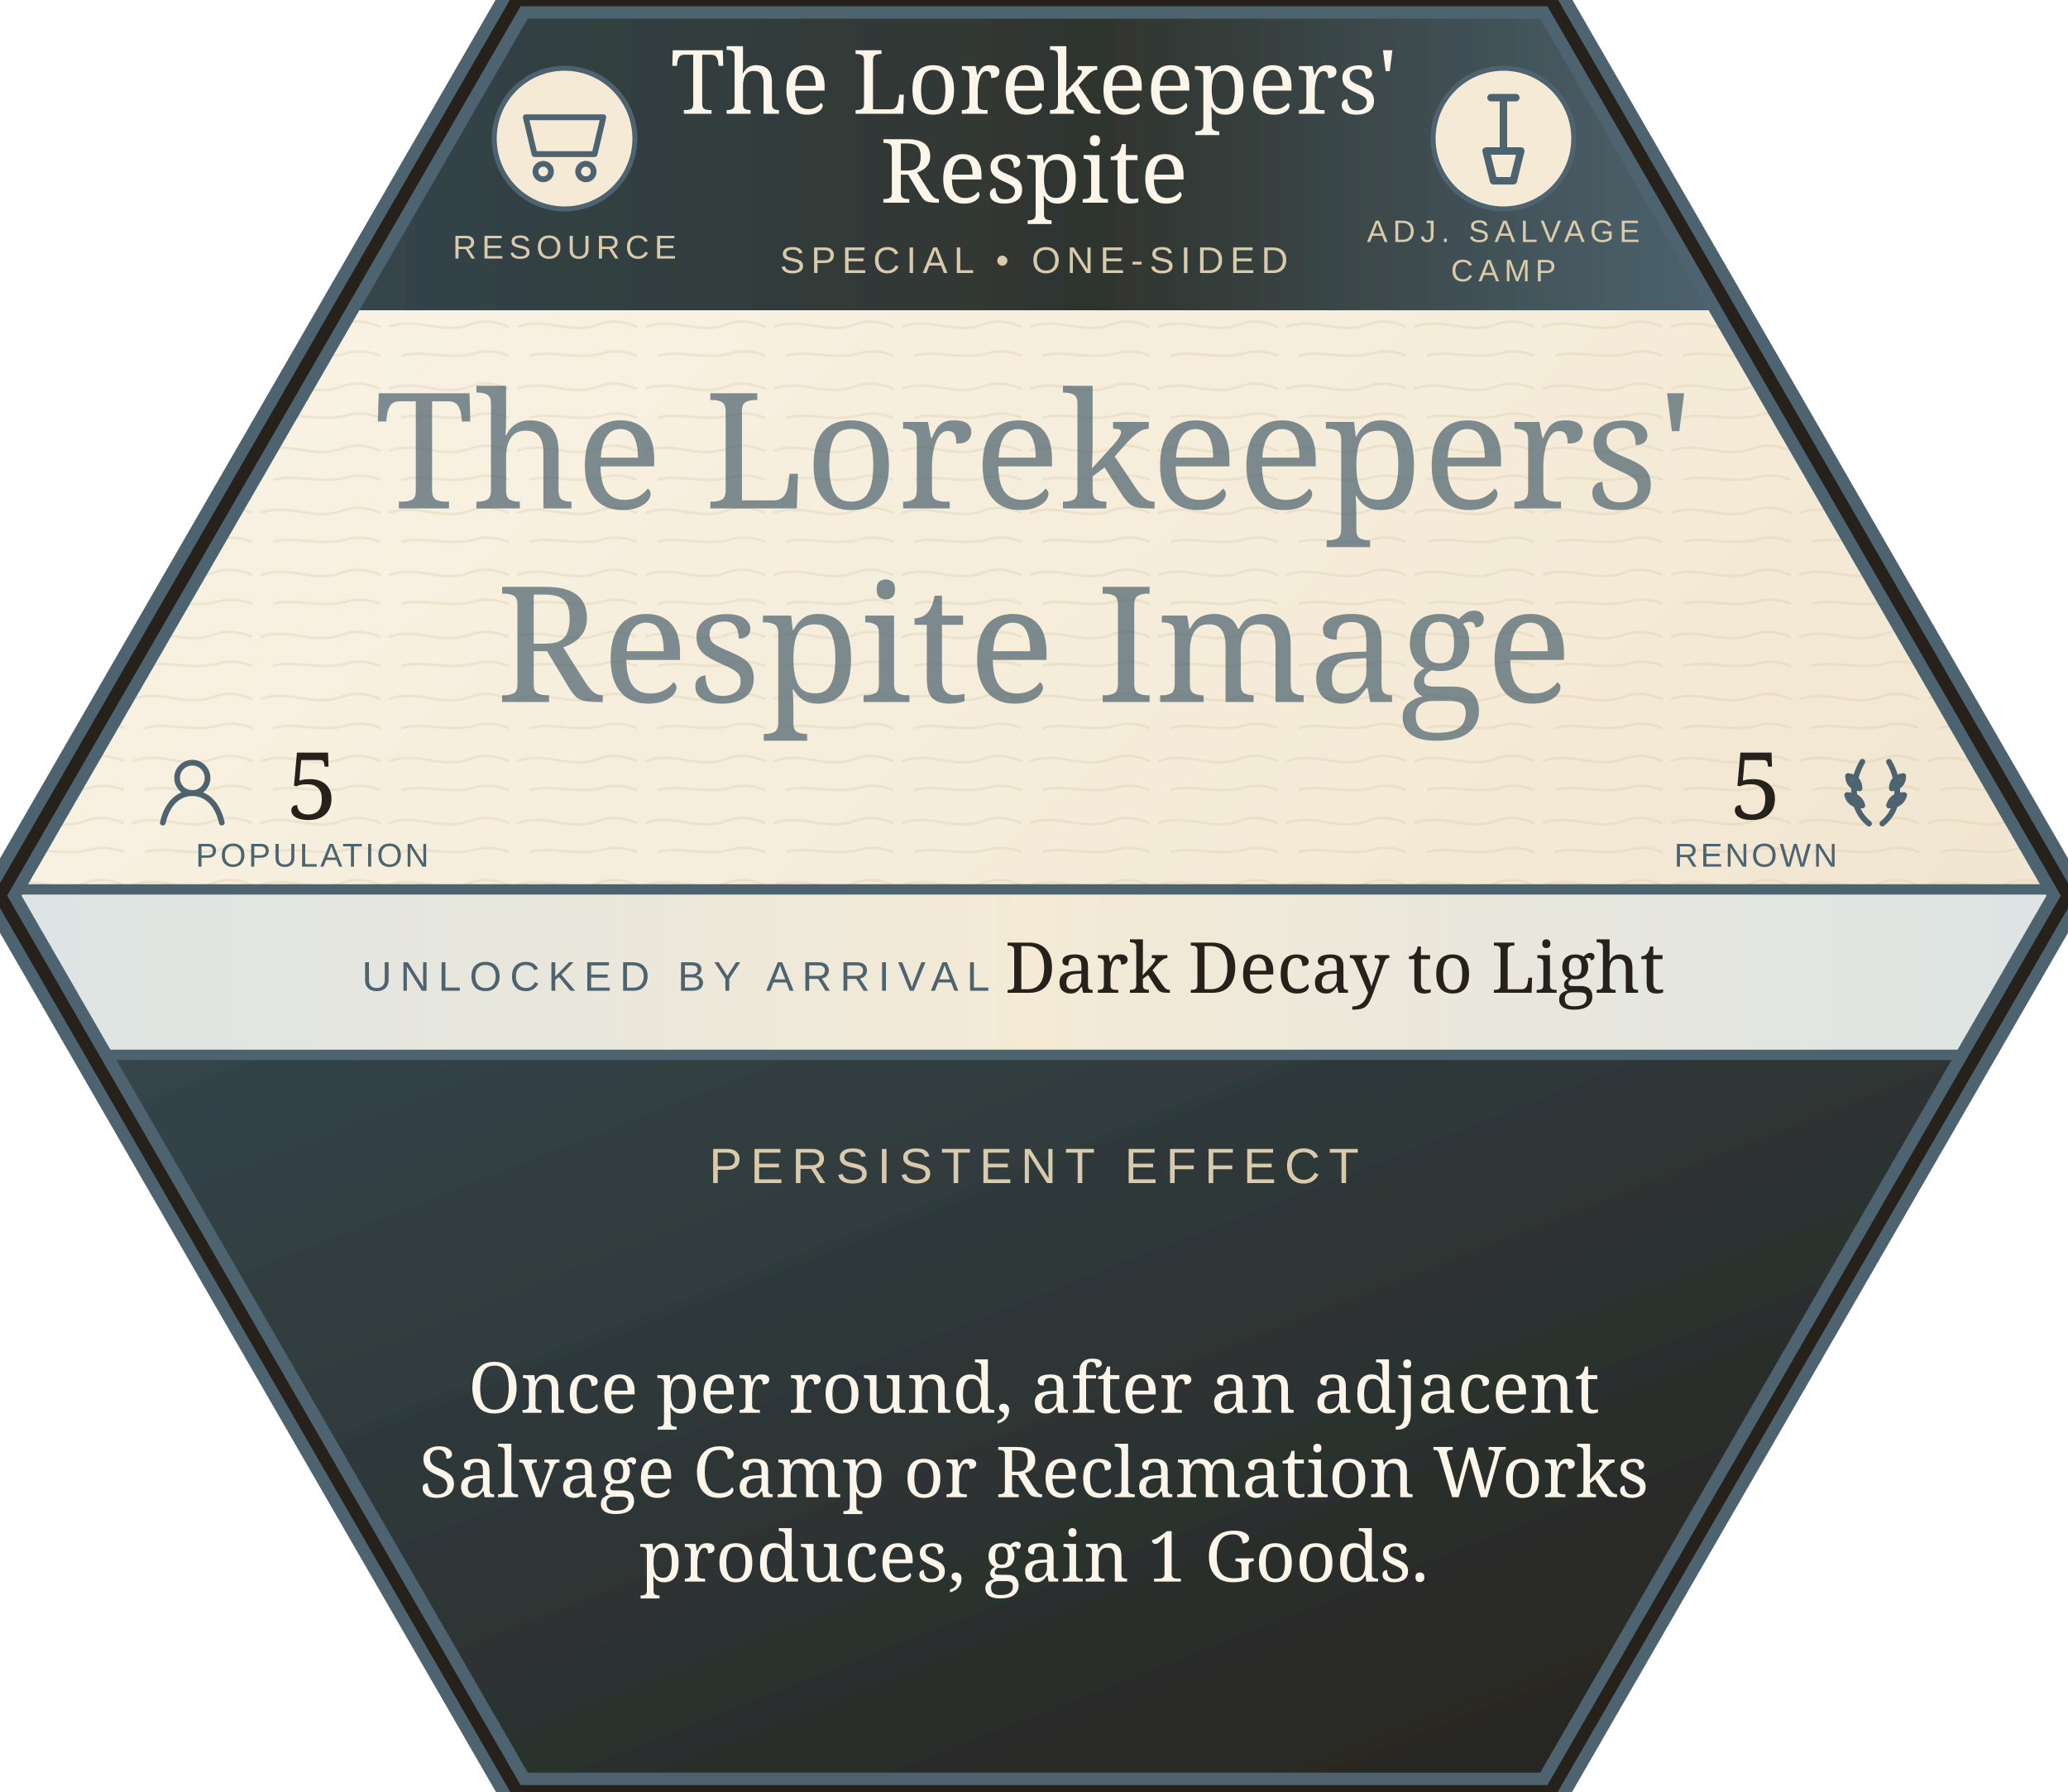
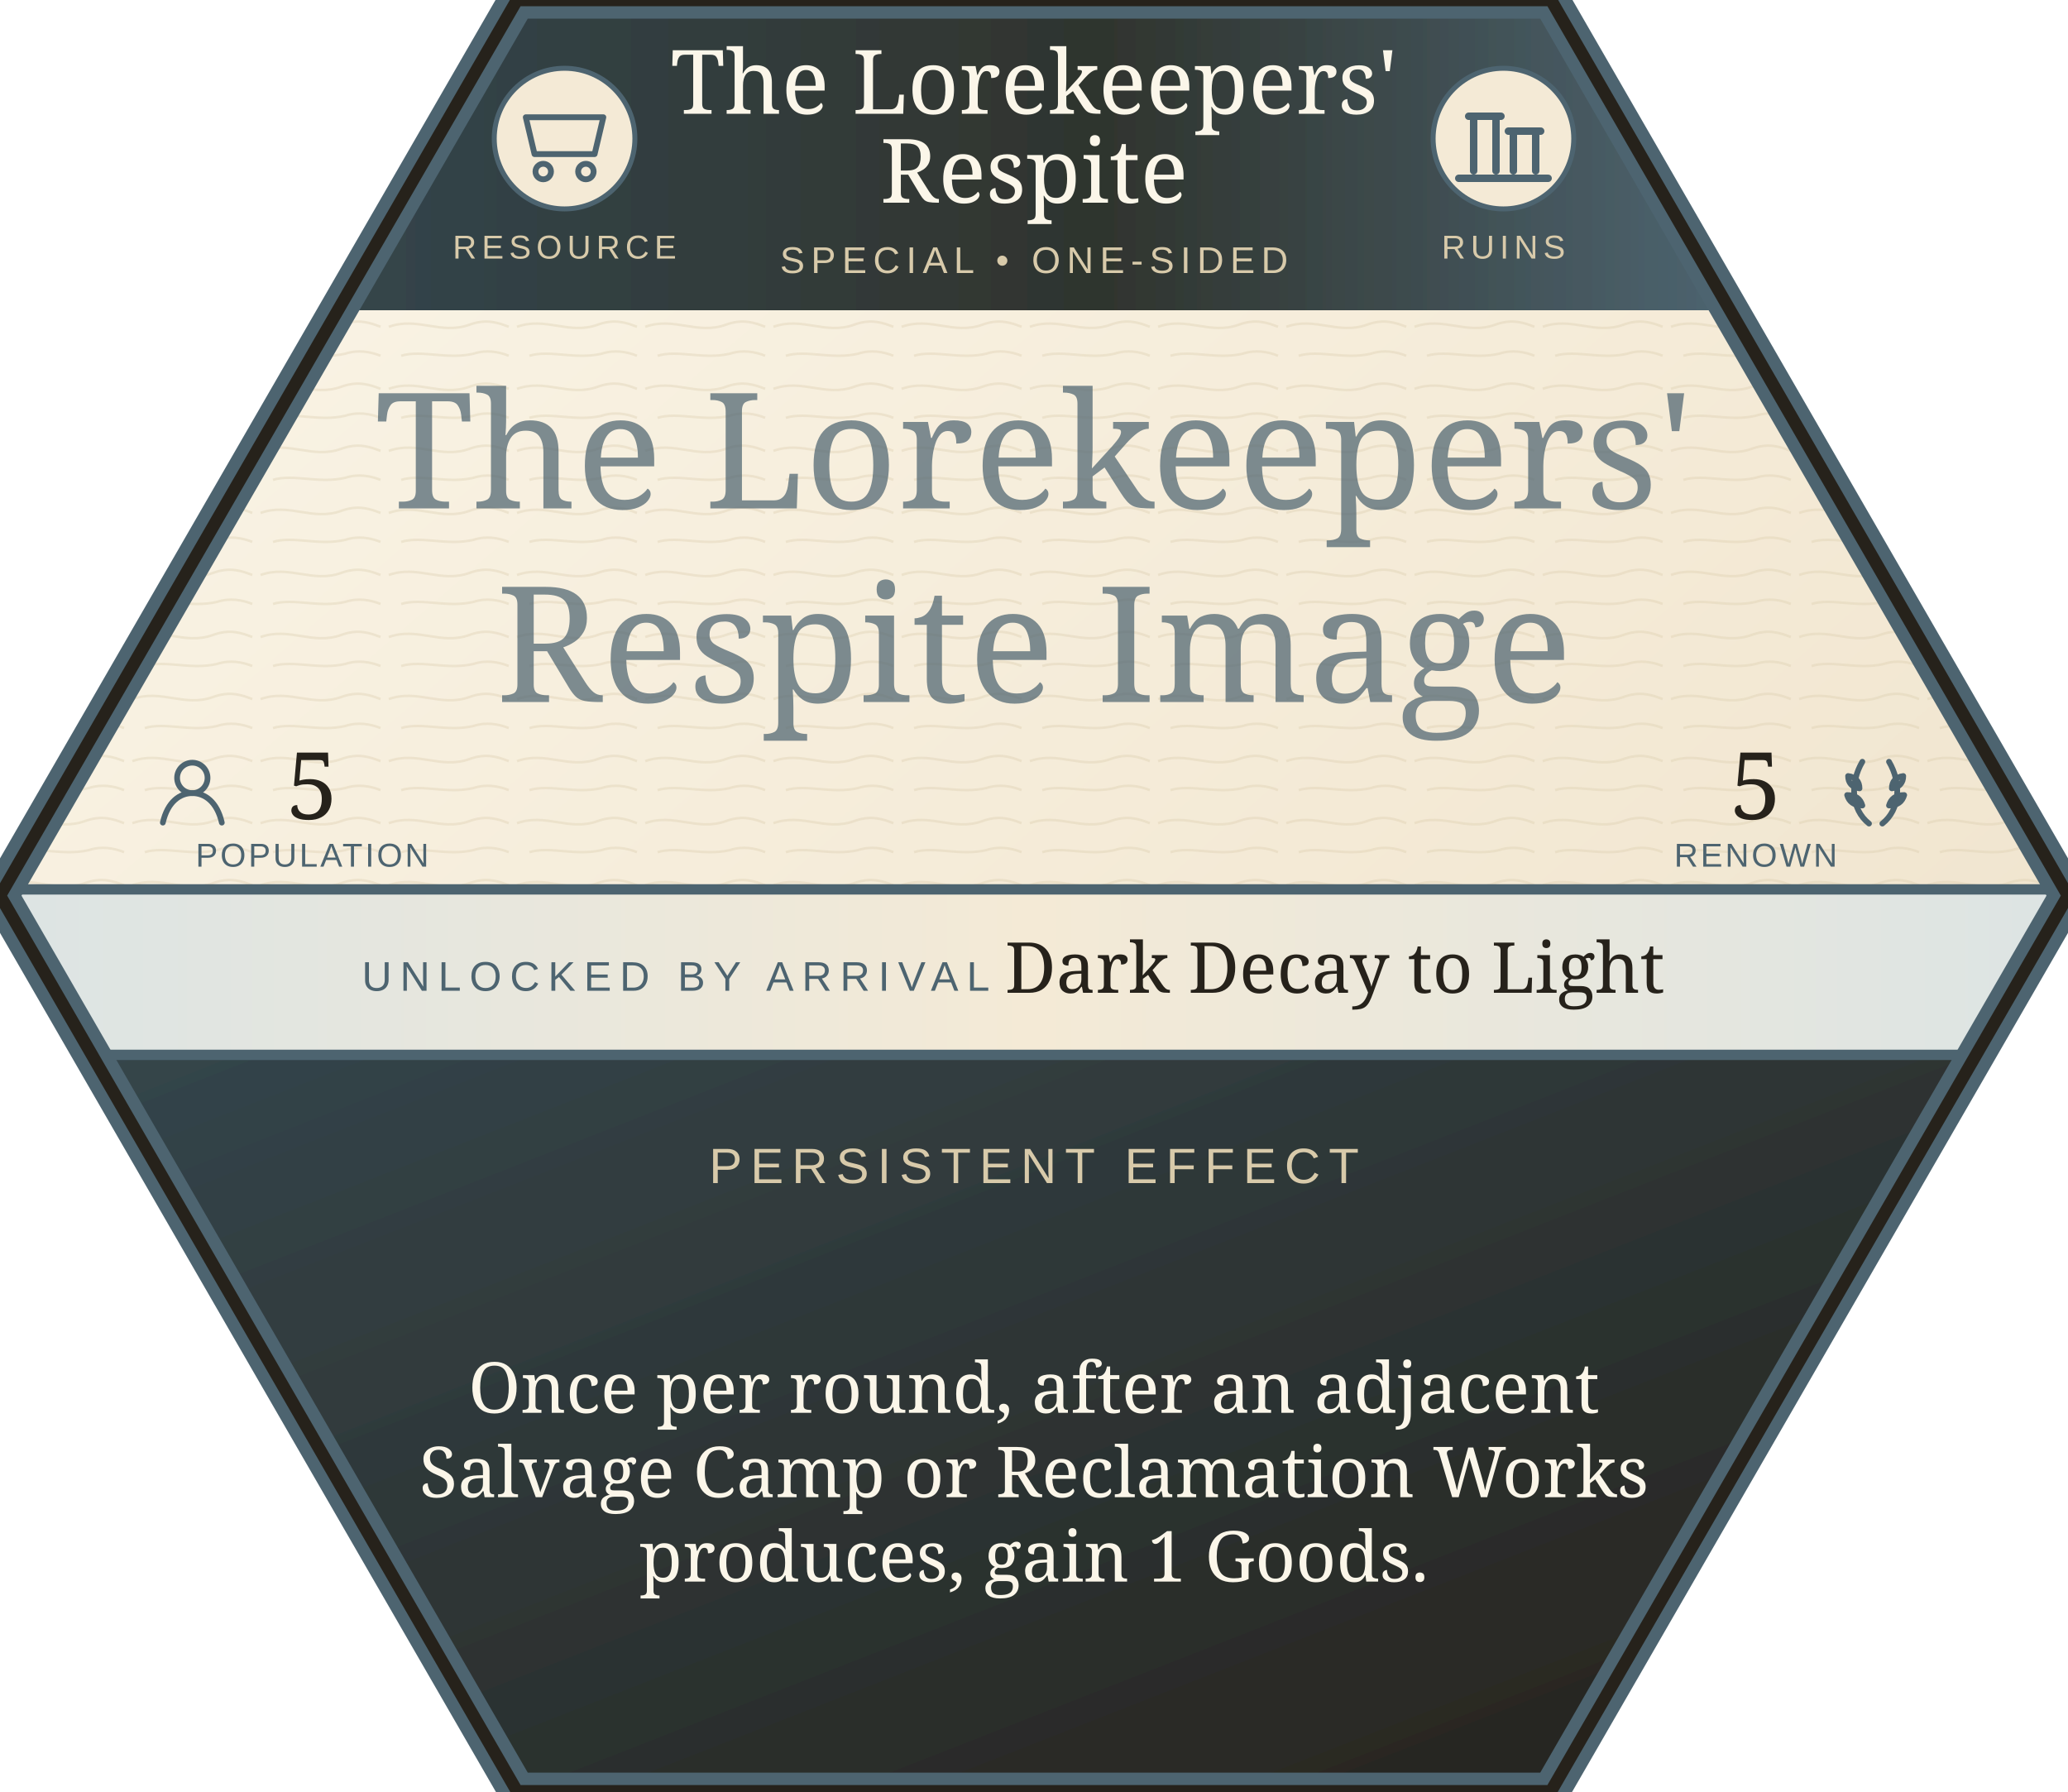
<svg xmlns="http://www.w3.org/2000/svg" data-template-version="1.13" data-source-id="special_the_lorekeepers_respite" data-kind="special" data-face="one-sided" data-footprint="single" data-size-hexes="1" width="60mm" height="51.962mm" viewBox="0 0 1000 866.025" role="img" aria-labelledby="title desc">
  <defs>
    <clipPath id="trim-clip">
      <path d="M250 0H750L1000 433.013 750 866.025H250L0 433.013Z" />
    </clipPath>
    <clipPath id="artwork-clip">
      <path d="M163 150H837L998.261 430H1.739Z" />
    </clipPath>
    <linearGradient id="paper" x1="0" y1="0" x2="1" y2="1">
      <stop offset="0" stop-color="#fbf6e9" />
      <stop offset=".55" stop-color="#f4ead6" />
      <stop offset="1" stop-color="#ede0c8" />
    </linearGradient>
    <linearGradient id="header" x1="0" y1="0" x2="1" y2="0">
      <stop offset="0" stop-color="#34454b" />
      <stop offset=".55" stop-color="#2f342e" />
      <stop offset="1" stop-color="#4d6470" />
    </linearGradient>
    <linearGradient id="unlock" x1="0" y1="0" x2="1" y2="0">
      <stop offset="0" stop-color="#dce4e4" />
      <stop offset=".5" stop-color="#f4ead6" />
      <stop offset="1" stop-color="#dce4e4" />
    </linearGradient>
    <linearGradient id="rules" x1="0" y1="0" x2="1" y2="1">
      <stop offset="0" stop-color="#34454b" />
      <stop offset="1" stop-color="#26221b" />
    </linearGradient>
    <pattern id="paper-fibres" width="62" height="30" patternUnits="userSpaceOnUse">
      <path d="M2 8c14-5 25 4 39-1 8-3 14-1 19 1M8 22c10-3 22 2 35-1 6-2 12-1 17 1" fill="none" stroke="#d8caaa" stroke-width="1.2" opacity=".34" />
    </pattern>
    <filter id="soft-shadow" x="-12%" y="-12%" width="124%" height="128%">
      <feDropShadow dx="0" dy="7" stdDeviation="7" flood-color="#151711" flood-opacity=".24" />
    </filter>
    <symbol id="icon-category-placeholder" viewBox="0 0 100 100">
      <path d="M24 74 68 30M33 20l47 47M24 74l-8 10 10-8M68 30l12-10M33 20l-9-7-11 11 7 9M80 67l7 9-11 11-9-7" />
    </symbol>
    <symbol id="icon-population" viewBox="0 0 100 100">
      <circle cx="50" cy="35" r="16" />
      <path d="M19 82c5-22 18-31 31-31s26 9 31 31" />
    </symbol>
    <symbol id="icon-renown" viewBox="0 0 100 100">
      <path d="M43 83C24 68 23 40 36 18M57 83c19-15 20-43 7-65" />
      <path d="M36 64C27 64 22 60 20 53c9 0 14 4 16 11ZM33 46C25 45 21 40 21 33c8 1 12 6 12 13ZM64 64c9 0 14-4 16-11-9 0-14 4-16 11ZM67 46c8-1 12-6 12-13-8 1-12 6-12 13Z" />
    </symbol>
    <style>
      @font-face{font-family:Almendra;src:url('../../../src/assets/fonts/almendra-latin-regular.woff2') format('woff2');font-weight:400}
      @font-face{font-family:Alegreya;src:url('../../../src/assets/fonts/alegreya-latin-variable.woff2') format('woff2');font-weight:400 500}
      @font-face{font-family:'Alegreya Sans';src:url('../../../src/assets/fonts/alegreya-sans-latin-medium.woff2') format('woff2');font-weight:500}
      text{font-family:Alegreya,Georgia,serif;fill:#26221b}.title{font-family:Almendra,Georgia,serif;font-size:46px;fill:#fbf6e9}.title.second{font-size:43px}
      .side,.corner,.score-label,.unlock-label,.kicker{font-family:'Alegreya Sans',Arial,sans-serif;font-weight:500;letter-spacing:4px}
      .side{font-size:18px;fill:#d8caaa;letter-spacing:3px}.corner{font-size:16px;fill:#d8caaa;letter-spacing:2.5px}.score-value{font-size:45px}.score-label{font-size:16px;fill:#4d6470;letter-spacing:1.2px}
      .unlock-label{font-size:20px;fill:#4d6470}.unlock-name{font-family:Almendra,Georgia,serif;font-size:34px}.kicker{font-size:24px;fill:#d8caaa}
      .rules-copy{font-size:34px;fill:#fbf6e9}.artwork-placeholder{font-family:Almendra,Georgia,serif;fill:#4d6470;opacity:.72}.icon-dark,.score-icon{fill:none;stroke:#4d6470;stroke-width:6;stroke-linecap:round;stroke-linejoin:round}
    </style>
    <symbol id="icon-placement-any-land" viewBox="0 0 100 100">
      <path d="M50 10 84 30v40L50 90 16 70V30Z" />
    </symbol>
    <symbol id="icon-placement-terrain-grasslands" viewBox="0 0 100 100">
      <path d="M14 80h72M34 76c0-21-5-35-14-45M50 76V19M66 76c0-18 6-32 17-43" />
    </symbol>
    <symbol id="icon-placement-terrain-water" viewBox="0 0 100 100">
      <path d="M12 32c12-12 24-12 36 0s24 12 40 0M12 52c12-12 24-12 36 0s24 12 40 0M12 72c12-12 24-12 36 0s24 12 40 0" />
    </symbol>
    <symbol id="icon-placement-terrain-woodland" viewBox="0 0 100 100">
      <path d="m50 12-24 34h14L22 69h20v18h16V69h20L60 46h14Z" />
    </symbol>
    <symbol id="icon-placement-terrain-mountains" viewBox="0 0 100 100">
      <path d="m11 80 30-58 16 31 10-19 22 46Z" />
    </symbol>
    <symbol id="icon-placement-terrain-heaths" viewBox="0 0 100 100">
      <path d="M14 80h72M30 76V38M50 76V26M70 76V45" />
      <circle cx="30" cy="32" r="5" />
      <circle cx="50" cy="20" r="5" />
      <circle cx="70" cy="39" r="5" />
    </symbol>
    <symbol id="icon-placement-terrain-arable" viewBox="0 0 100 100">
      <path d="M50 86V14M50 32c-13 0-21-6-23-17 13-1 21 5 23 17ZM50 47c13 0 21-6 23-17-13-1-21 5-23 17ZM50 61c-13 0-21-6-23-17 13-1 21 5 23 17ZM50 76c13 0 21-6 23-17-13-1-21 5-23 17Z" />
    </symbol>
    <symbol id="icon-placement-terrain-ruins" viewBox="0 0 100 100">
      <path d="M14 82h72M26 76V32h18v44M58 76V44h18v32M22 32h26M54 44h26" />
    </symbol>
    <symbol id="icon-placement-standard-land" viewBox="0 0 100 100" />
    <symbol id="icon-placement-adjacent-water" viewBox="0 0 100 100">
      <path d="M18 17h24l12 21h24l12 21-12 21H54L42 59H18L6 38ZM54 38 42 59" />
      <path d="M51 54c5-5 10-5 15 0s10 5 16 0M51 65c5-5 10-5 15 0s10 5 16 0" />
    </symbol>
    <symbol id="icon-placement-adjacent-ruins" viewBox="0 0 100 100">
      <path d="M18 17h24l12 21h24l12 21-12 21H54L42 59H18L6 38ZM54 38 42 59" />
      <path d="M53 70h27M58 67V52h7v15M70 67V57h7v10" />
    </symbol>
    <symbol id="icon-placement-category-resource" viewBox="-64 -64 128 128">
      <path d="M-40-22h80l-9 38h-62Z" />
      <circle cx="-22" cy="34" r="8" />
      <circle cx="22" cy="34" r="8" />
    </symbol>
    <symbol id="icon-placement-category-housing" viewBox="-64 -64 128 128">
      <path d="M-46-6 0-44 46-6M-34-15V40H34V-15" />
    </symbol>
    <symbol id="icon-placement-category-crafting" viewBox="-64 -64 128 128">
      <g transform="rotate(-38)">
        <rect x="-38" y="-34" width="76" height="28" rx="5" />
        <path d="M0-6V48" />
      </g>
    </symbol>
    <symbol id="icon-placement-category-merchant" viewBox="-64 -64 128 128">
      <path d="M0-44V42M-38-27H38M-20 44H20" />
      <path d="M-30-27-44 8M-30-27-16 8M30-27 16 8M30-27 44 8" />
      <path d="M-48 8h36l-5 10h-26ZM12 8h36l-5 10H17Z" />
    </symbol>
    <symbol id="icon-placement-category-social" viewBox="-64 -64 128 128">
      <path d="M0 28C-23 14-18-7-4-38c3 18 14 19 18 2 19 22 18 48-14 64Z" />
      <path d="M-34 43 30 25M30 43-34 25" />
    </symbol>
    <symbol id="icon-placement-category-wellbeing" viewBox="-64 -64 128 128">
      <circle cx="0" cy="0" r="27" />
      <path d="M38 0h16M26.87 26.87l11.31 11.31M0 38v16M-26.87 26.87l-11.31 11.31M-38 0h-16M-26.87-26.87l-11.31-11.31M0-38v-16M26.87-26.87l11.31-11.31" />
    </symbol>
    <symbol id="icon-placement-category-travel" viewBox="-64 -64 128 128">
      <circle cx="0" cy="0" r="45" />
      <circle cx="0" cy="0" r="8" />
      <path d="M0 0h37M0 0l26.16 26.16M0 0v37M0 0l-26.16 26.16M0 0h-37M0 0l-26.16-26.16M0 0v-37M0 0l26.16-26.16" />
    </symbol>
    <symbol id="icon-placement-category-housing-wellbeing" viewBox="0 0 100 100">
      <path d="m8 58 24-20 24 20M14 53v29h36V53" />
      <circle cx="75" cy="30" r="11" />
      <path d="M75 12v6M75 42v6M57 30h6M87 30h6" />
    </symbol>
    <symbol id="icon-placement-named-lumber" viewBox="0 0 100 100">
      <circle cx="50" cy="51" r="31" />
      <circle cx="50" cy="51" r="18" />
      <path d="m50 33-7 9 8 8-6 10 7 9-2 13" />
    </symbol>
    <symbol id="icon-placement-named-mine" viewBox="0 0 100 100">
      <path d="m12 82 38-64 38 64Z" />
      <path d="M34 82V59Q50 43 66 59V82" />
    </symbol>
    <symbol id="icon-placement-named-gathering" viewBox="-64 -64 128 128">
      <path d="M-40-22h80l-9 38h-62Z" />
      <circle cx="-22" cy="34" r="8" />
      <circle cx="22" cy="34" r="8" />
    </symbol>
    <symbol id="icon-placement-named-farm" viewBox="0 0 100 100">
      <path d="M50 87V14M50 34c-14 0-22-7-24-18 14-1 22 5 24 18ZM50 50c14 0 22-7 24-18-14-1-22 5-24 18ZM50 65c-14 0-22-7-24-18 14-1 22 5 24 18ZM50 80c14 0 22-7 24-18-14-1-22 5-24 18Z" />
    </symbol>
    <symbol id="icon-placement-named-dig-site" viewBox="0 0 100 100">
      <path d="M40 17h20M50 17v43" />
      <path d="M36 60h28L58 84H42Z" />
    </symbol>
    <symbol id="icon-placement-rule" viewBox="0 0 100 100">
      <path d="M50 89S20 62 20 39a30 30 0 0 1 60 0c0 23-30 50-30 50Z" />
      <circle cx="50" cy="39" r="10" />
    </symbol>
  </defs>
  <g id="background" filter="url(#soft-shadow)" clip-path="url(#trim-clip)">
    <rect width="1000" height="866.025" fill="url(#paper)" />
    <rect width="1000" height="866.025" fill="url(#paper-fibres)" />
    <path d="M250 0H750L837 150H163Z" fill="url(#header)" />
    <path d="M1.739 430H998.261L955.551 510H44.449Z" fill="url(#unlock)" />
    <path d="M44.449 510H955.551L750 866.025H250Z" fill="url(#rules)" />
  </g>
  <g id="artwork" clip-path="url(#artwork-clip)">
    <text class="artwork-placeholder" data-field="artwork-image-1" x="500" y="245.82" text-anchor="middle" style="font-size:78px" data-safe-width="640.37">The Lorekeepers'</text>
    <text class="artwork-placeholder" data-field="artwork-image-2" x="500" y="339.42" text-anchor="middle" style="font-size:78px" data-safe-width="748.19">Respite Image</text>
  </g>
  <g id="structure">
    <path d="M1.739 430H998.261M44.449 510H955.551" fill="none" stroke="#4d6470" stroke-width="5" />
  </g>
  <g id="content">
    <circle cx="273" cy="67" r="34" fill="#f4ead6" stroke="#4d6470" stroke-width="2.4" />
    <g class="icon-dark" data-tile-type-icon="category-resource" data-tile-type="resource" data-tile-type-glyph="gathering-cart" transform="translate(243 37) scale(.6)">
      <use href="#icon-placement-category-resource" width="100" height="100" />
    </g>
    <text class="corner" data-field="category-label-1" x="273" y="125" text-anchor="middle" style="font-size:16px" data-safe-x1="177" data-safe-x2="369">RESOURCE</text>
    <circle cx="727" cy="67" r="34" fill="#f4ead6" stroke="#4d6470" stroke-width="2.4" />
-     <g class="icon-dark" data-placement-icon="named-dig-site" data-placement-kind="adjacent-named-tile" transform="translate(697 37) scale(.6)">
-       <use href="#icon-placement-named-dig-site" width="100" height="100" />
-     </g>
-     <text class="corner" data-field="requirement-label-1" x="727" y="117" text-anchor="middle" style="font-size:15px" data-safe-x1="631" data-safe-x2="823">ADJ. SALVAGE</text>
-     <text class="corner" data-field="requirement-label-2" x="727" y="136" text-anchor="middle" style="font-size:15px" data-safe-x1="631" data-safe-x2="823">CAMP</text>
+     <g class="icon-dark" data-placement-icon="terrain-ruins" data-placement-kind="terrain" transform="translate(697 37) scale(.6)">
+       <use href="#icon-placement-terrain-ruins" width="100" height="100" />
+     </g>
+     <text class="corner" data-field="requirement-label-1" x="727" y="125" text-anchor="middle" style="font-size:16px" data-safe-x1="631" data-safe-x2="823">RUINS</text>
    <text class="title" data-field="tile-name-line-1" x="500" y="55" text-anchor="middle" style="font-size:43px" data-safe-x1="320" data-safe-x2="680">The Lorekeepers'</text>
    <text class="title" data-field="tile-name-line-2" x="500" y="98" text-anchor="middle" style="font-size:43px" data-safe-x1="320" data-safe-x2="680">Respite</text>
    <text class="side" x="500" y="132" text-anchor="middle">SPECIAL • ONE-SIDED</text>
    <g data-field="population" transform="translate(93 383)">
      <g class="score-icon" transform="translate(-23 -23) scale(.46)">
        <use href="#icon-population" width="100" height="100" />
      </g>
      <text class="score-value" x="58" y="13" text-anchor="middle">5</text>
      <text class="score-label" x="58" y="36" text-anchor="middle">POPULATION</text>
    </g>
    <g data-field="renown" transform="translate(907 383)">
      <g class="score-icon" transform="translate(-23 -23) scale(.46)">
        <use href="#icon-renown" width="100" height="100" />
      </g>
      <text class="score-value" x="-58" y="13" text-anchor="middle">5</text>
      <text class="score-label" x="-58" y="36" text-anchor="middle">RENOWN</text>
    </g>
    <text class="unlock-label" x="175" y="479">UNLOCKED BY ARRIVAL</text>
    <text class="unlock-name" data-field="arrival-name" x="805" y="480" text-anchor="end" style="font-size:34px" data-safe-x1="385" data-safe-x2="820">Dark Decay to Light</text>
    <text class="kicker" data-field="effect-type" x="500" y="572" text-anchor="middle">PERSISTENT EFFECT</text>
    <text class="rules-copy" data-field="effect-line-1" x="500" y="683.06" text-anchor="middle" style="font-size:34px" data-safe-width="611.27">Once per round, after an adjacent</text>
    <text class="rules-copy" data-field="effect-line-2" x="500" y="723.86" text-anchor="middle" style="font-size:34px" data-safe-width="564.16">Salvage Camp or Reclamation Works</text>
    <text class="rules-copy" data-field="effect-line-3" x="500" y="764.66" text-anchor="middle" style="font-size:34px" data-safe-width="517.05">produces, gain 1 Goods.</text>
  </g>
  <g id="trim">
    <path d="M250 0H750L1000 433.013 750 866.025H250L0 433.013Z" fill="none" stroke="#4d6470" stroke-width="18" stroke-linejoin="round" />
    <path d="M250 0H750L1000 433.013 750 866.025H250L0 433.013Z" fill="none" stroke="#26221b" stroke-width="6" stroke-linejoin="round" />
  </g>
</svg>
